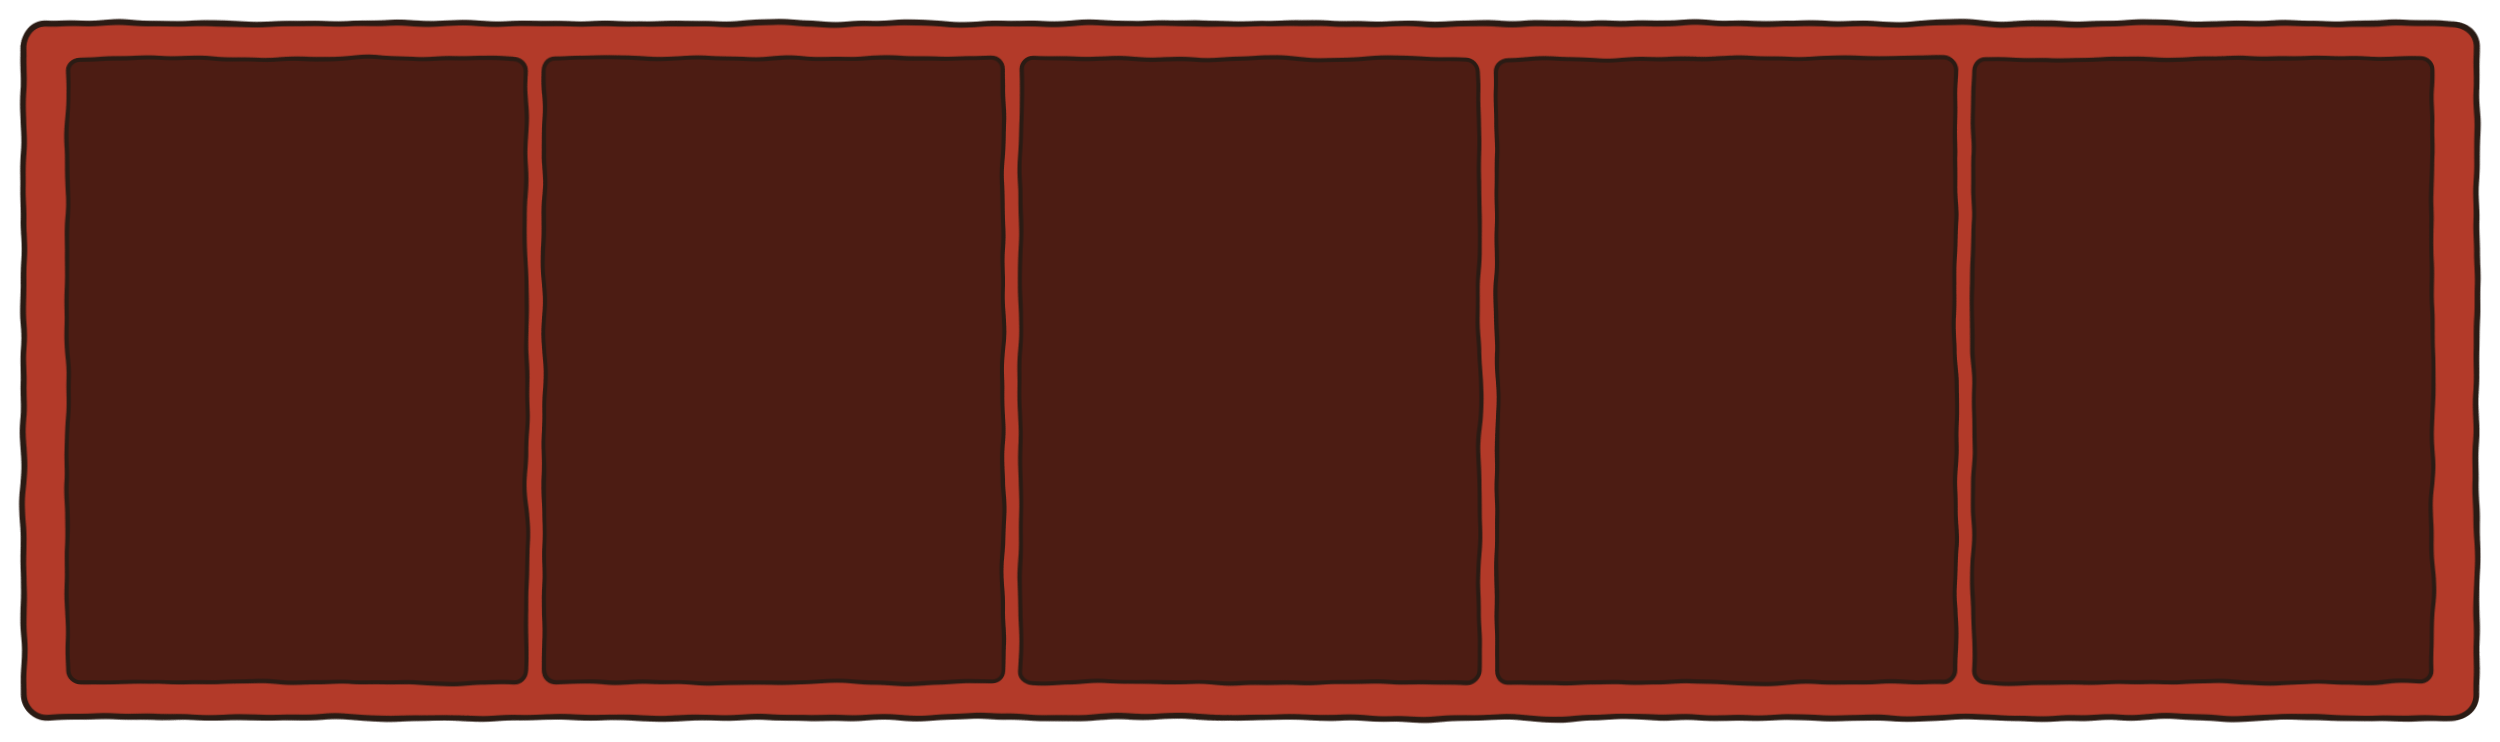
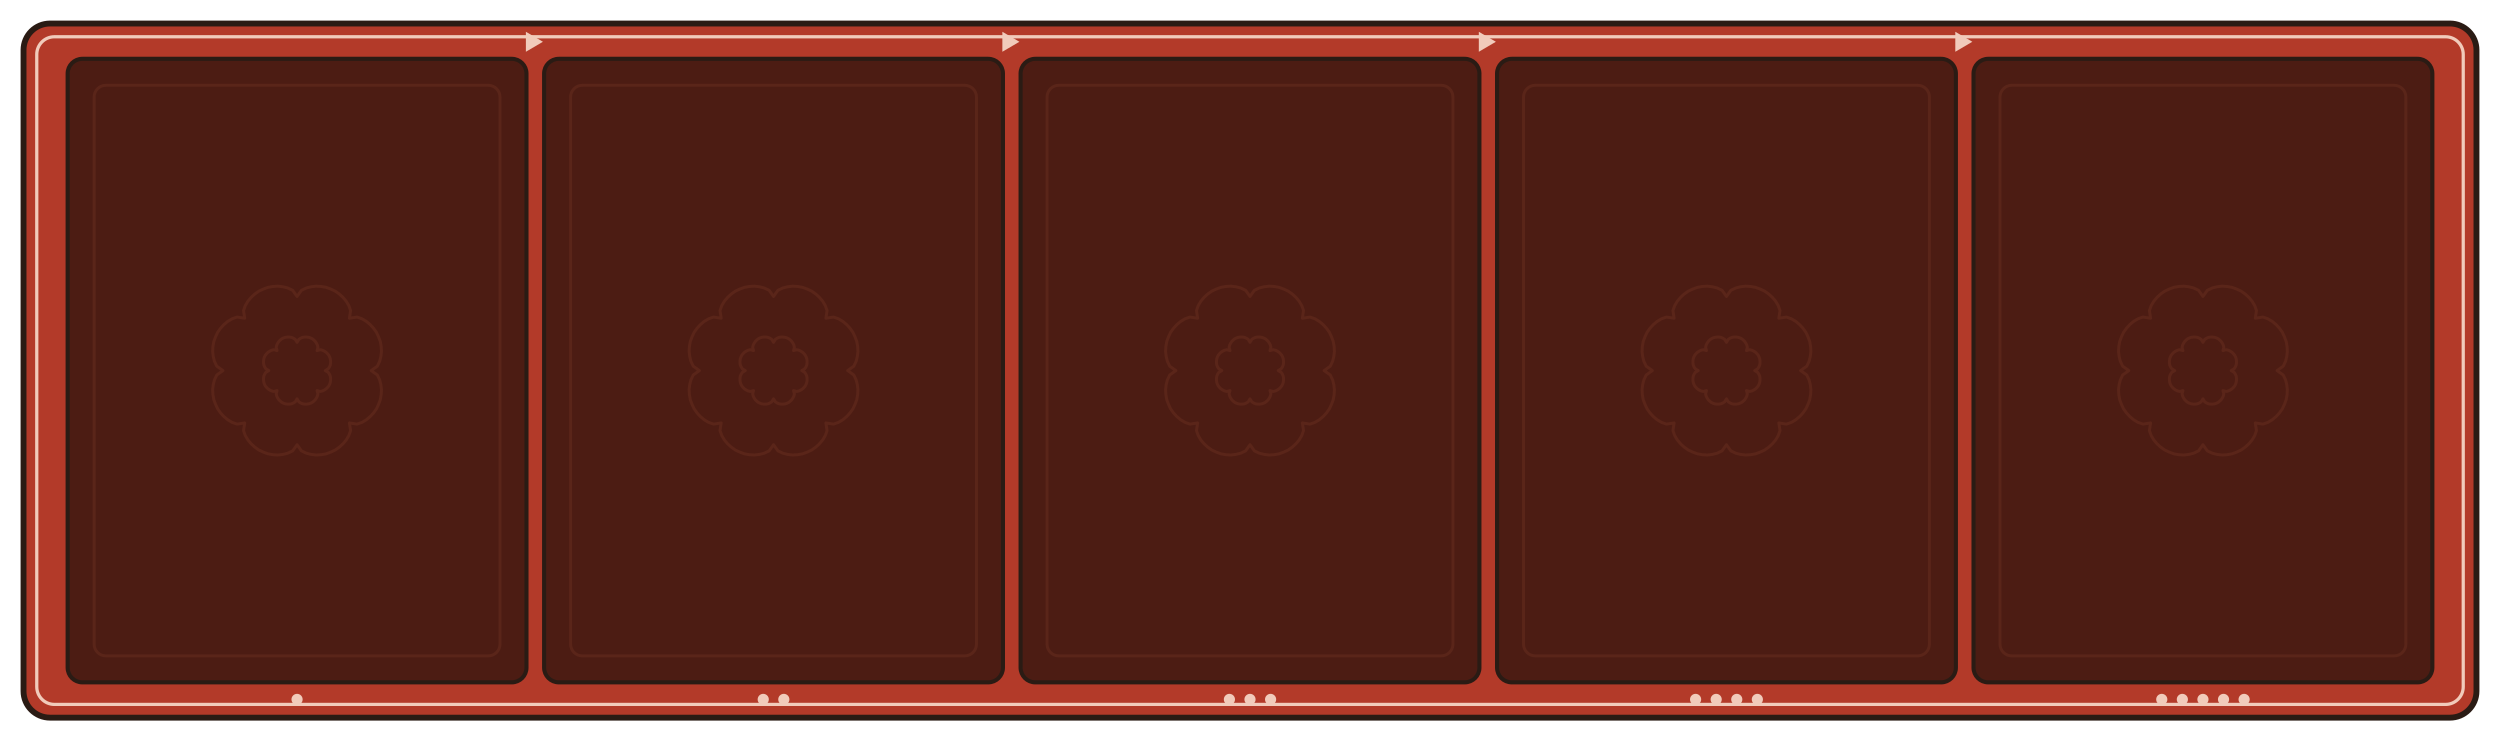
<svg xmlns="http://www.w3.org/2000/svg" width="850" height="252" viewBox="-8 -8 850 252">
-   <defs>
-     <filter id="el" x="-5%" y="-5%" width="110%" height="110%">
-       <feTurbulence type="fractalNoise" baseFrequency="0.045" numOctaves="2" seed="7" result="n" />
-       <feDisplacementMap in="SourceGraphic" in2="n" scale="2.2" xChannelSelector="R" yChannelSelector="G" />
-     </filter>
-   </defs>
-   <g filter="url(#el)">
-     <rect x="0.0" y="0.0" width="834.0" height="236.0" rx="8" fill="#b33a29" stroke="#2a1b14" stroke-width="2.0" />
-     <rect x="15.0" y="12.0" width="156.0" height="212.0" rx="4" fill="#4c1c13" stroke="#2a1b14" stroke-width="1.4" />
-     <rect x="177.0" y="12.0" width="156.0" height="212.0" rx="4" fill="#4c1c13" stroke="#2a1b14" stroke-width="1.4" />
-     <rect x="339.0" y="12.0" width="156.0" height="212.0" rx="4" fill="#4c1c13" stroke="#2a1b14" stroke-width="1.4" />
-     <rect x="501.0" y="12.0" width="156.0" height="212.0" rx="4" fill="#4c1c13" stroke="#2a1b14" stroke-width="1.4" />
-     <rect x="663.0" y="12.0" width="156.0" height="212.0" rx="4" fill="#4c1c13" stroke="#2a1b14" stroke-width="1.4" />
-   </g>
+   <rect x="0.0" y="0.0" width="834.0" height="236.0" rx="9.0" fill="#b33a29" />
+   <rect x="0.0" y="0.0" width="834.0" height="236.0" rx="9.0" fill="none" stroke="#2a1b14" stroke-width="2.00" stroke-linejoin="round" stroke-linecap="round" />
+   <rect x="4.5" y="4.5" width="825.0" height="227.0" rx="6.0" fill="none" stroke="#f1cbbb" stroke-width="1.10" stroke-linejoin="round" stroke-linecap="round" />
+   <rect x="15.0" y="12.0" width="156.0" height="212.0" rx="5.0" fill="#4c1c13" />
+   <rect x="15.0" y="12.0" width="156.0" height="212.0" rx="5.0" fill="none" stroke="#2a1b14" stroke-width="1.40" stroke-linejoin="round" stroke-linecap="round" />
+   <rect x="24.0" y="21.0" width="138.0" height="194.0" rx="4.0" fill="none" stroke="#5a2519" stroke-width="1.00" stroke-linejoin="round" stroke-linecap="round" />
+   <path d="M118.2,118.0 L120.3,119.5 L121.1,121.2 L121.5,122.8 L121.7,124.5 L121.6,126.2 L121.3,127.9 L120.7,129.5 L120.0,131.0 L119.0,132.4 L117.9,133.6 L116.6,134.7 L115.1,135.6 L113.4,136.2 L110.8,135.8 L111.2,138.4 L110.6,140.1 L109.7,141.6 L108.6,142.9 L107.4,144.0 L106.0,145.0 L104.5,145.7 L102.9,146.3 L101.2,146.6 L99.5,146.7 L97.8,146.5 L96.2,146.1 L94.5,145.3 L93.0,143.2 L91.5,145.3 L89.8,146.1 L88.2,146.5 L86.5,146.7 L84.8,146.6 L83.1,146.3 L81.5,145.7 L80.0,145.0 L78.6,144.0 L77.4,142.9 L76.3,141.6 L75.4,140.1 L74.8,138.4 L75.2,135.8 L72.6,136.2 L70.9,135.6 L69.4,134.7 L68.1,133.6 L67.0,132.4 L66.0,131.0 L65.3,129.5 L64.7,127.9 L64.4,126.2 L64.3,124.5 L64.5,122.8 L64.9,121.2 L65.7,119.5 L67.8,118.0 L65.7,116.5 L64.9,114.8 L64.5,113.2 L64.3,111.5 L64.4,109.8 L64.7,108.1 L65.3,106.5 L66.0,105.0 L67.0,103.6 L68.1,102.4 L69.4,101.3 L70.9,100.4 L72.6,99.8 L75.2,100.2 L74.8,97.6 L75.4,95.9 L76.3,94.4 L77.4,93.1 L78.6,92.0 L80.0,91.0 L81.5,90.3 L83.1,89.7 L84.8,89.4 L86.5,89.3 L88.2,89.5 L89.8,89.9 L91.5,90.7 L93.0,92.8 L94.5,90.7 L96.2,89.9 L97.8,89.5 L99.5,89.3 L101.2,89.4 L102.9,89.7 L104.5,90.3 L106.0,91.0 L107.4,92.0 L108.6,93.1 L109.7,94.4 L110.6,95.9 L111.2,97.6 L110.8,100.2 L113.4,99.8 L115.1,100.4 L116.6,101.3 L117.9,102.4 L119.0,103.6 L120.0,105.0 L120.7,106.5 L121.3,108.1 L121.6,109.8 L121.7,111.5 L121.5,113.2 L121.1,114.8 L120.3,116.5Z" fill="none" stroke="#5a2519" stroke-width="1.00" stroke-linejoin="round" stroke-linecap="round" />
+   <path d="M102.6,118.0 L103.6,118.6 L104.0,119.2 L104.3,119.9 L104.4,120.6 L104.4,121.3 L104.3,122.0 L104.1,122.6 L103.8,123.2 L103.4,123.7 L102.9,124.2 L102.3,124.6 L101.7,124.9 L100.9,125.1 L99.8,124.8 L100.1,125.9 L99.9,126.7 L99.6,127.3 L99.2,127.9 L98.7,128.4 L98.2,128.8 L97.6,129.1 L97.0,129.3 L96.3,129.4 L95.6,129.4 L94.9,129.3 L94.2,129.0 L93.6,128.6 L93.0,127.6 L92.4,128.6 L91.8,129.0 L91.1,129.3 L90.4,129.4 L89.7,129.4 L89.0,129.3 L88.4,129.1 L87.8,128.8 L87.3,128.4 L86.8,127.9 L86.4,127.3 L86.1,126.7 L85.9,125.9 L86.2,124.8 L85.1,125.1 L84.3,124.9 L83.7,124.6 L83.1,124.2 L82.6,123.7 L82.2,123.2 L81.9,122.6 L81.7,122.0 L81.6,121.3 L81.6,120.6 L81.7,119.9 L82.0,119.2 L82.4,118.6 L83.4,118.0 L82.4,117.4 L82.0,116.8 L81.7,116.1 L81.6,115.4 L81.6,114.7 L81.7,114.0 L81.9,113.4 L82.2,112.8 L82.6,112.3 L83.1,111.8 L83.7,111.4 L84.3,111.1 L85.1,110.9 L86.2,111.2 L85.9,110.1 L86.1,109.3 L86.4,108.7 L86.8,108.1 L87.3,107.6 L87.8,107.2 L88.4,106.9 L89.0,106.7 L89.7,106.6 L90.4,106.6 L91.1,106.7 L91.8,107.0 L92.4,107.4 L93.0,108.4 L93.6,107.4 L94.2,107.0 L94.9,106.7 L95.6,106.6 L96.3,106.6 L97.0,106.7 L97.6,106.9 L98.2,107.2 L98.7,107.6 L99.2,108.1 L99.6,108.7 L99.9,109.3 L100.1,110.1 L99.8,111.2 L100.9,110.9 L101.7,111.1 L102.3,111.4 L102.9,111.8 L103.4,112.3 L103.8,112.8 L104.1,113.4 L104.3,114.0 L104.4,114.7 L104.4,115.4 L104.3,116.1 L104.0,116.8 L103.6,117.4Z" fill="none" stroke="#5a2519" stroke-width="1.00" stroke-linejoin="round" stroke-linecap="round" />
+   <circle cx="93.0" cy="229.8" r="1.9" fill="#f1cbbb" />
+   <rect x="177.0" y="12.0" width="156.0" height="212.0" rx="5.0" fill="#4c1c13" />
+   <rect x="177.0" y="12.0" width="156.0" height="212.0" rx="5.0" fill="none" stroke="#2a1b14" stroke-width="1.40" stroke-linejoin="round" stroke-linecap="round" />
+   <rect x="186.0" y="21.0" width="138.0" height="194.0" rx="4.0" fill="none" stroke="#5a2519" stroke-width="1.00" stroke-linejoin="round" stroke-linecap="round" />
+   <path d="M280.2,118.0 L282.3,119.5 L283.1,121.2 L283.5,122.8 L283.7,124.5 L283.6,126.2 L283.3,127.9 L282.7,129.5 L282.0,131.0 L281.0,132.4 L279.9,133.6 L278.6,134.7 L277.1,135.6 L275.4,136.2 L272.8,135.8 L273.2,138.4 L272.6,140.1 L271.7,141.6 L270.6,142.9 L269.4,144.0 L268.0,145.0 L266.5,145.7 L264.9,146.3 L263.2,146.6 L261.5,146.7 L259.8,146.5 L258.2,146.1 L256.5,145.3 L255.0,143.2 L253.5,145.3 L251.8,146.1 L250.2,146.5 L248.5,146.7 L246.8,146.6 L245.1,146.3 L243.5,145.7 L242.0,145.0 L240.6,144.0 L239.4,142.9 L238.3,141.6 L237.4,140.1 L236.8,138.4 L237.2,135.8 L234.6,136.2 L232.9,135.6 L231.4,134.7 L230.1,133.6 L229.0,132.4 L228.0,131.0 L227.3,129.5 L226.7,127.9 L226.4,126.2 L226.3,124.5 L226.5,122.8 L226.9,121.2 L227.7,119.5 L229.8,118.0 L227.7,116.5 L226.9,114.8 L226.5,113.2 L226.3,111.5 L226.4,109.8 L226.7,108.1 L227.3,106.5 L228.0,105.0 L229.0,103.6 L230.1,102.4 L231.4,101.3 L232.9,100.4 L234.6,99.8 L237.2,100.2 L236.8,97.6 L237.4,95.9 L238.3,94.4 L239.4,93.1 L240.6,92.0 L242.0,91.0 L243.5,90.3 L245.1,89.7 L246.8,89.4 L248.5,89.3 L250.2,89.5 L251.8,89.9 L253.5,90.7 L255.0,92.8 L256.5,90.7 L258.2,89.9 L259.8,89.5 L261.5,89.3 L263.2,89.4 L264.9,89.7 L266.5,90.3 L268.0,91.0 L269.4,92.0 L270.6,93.1 L271.7,94.4 L272.6,95.9 L273.2,97.6 L272.8,100.2 L275.4,99.8 L277.1,100.4 L278.6,101.3 L279.9,102.4 L281.0,103.6 L282.0,105.0 L282.7,106.5 L283.3,108.1 L283.6,109.8 L283.7,111.5 L283.5,113.2 L283.1,114.8 L282.3,116.5Z" fill="none" stroke="#5a2519" stroke-width="1.00" stroke-linejoin="round" stroke-linecap="round" />
+   <path d="M264.6,118.0 L265.6,118.6 L266.0,119.2 L266.3,119.9 L266.4,120.6 L266.4,121.3 L266.3,122.0 L266.1,122.6 L265.8,123.2 L265.4,123.7 L264.9,124.2 L264.3,124.6 L263.7,124.9 L262.9,125.1 L261.8,124.8 L262.1,125.9 L261.9,126.7 L261.6,127.3 L261.2,127.9 L260.7,128.4 L260.2,128.8 L259.6,129.1 L259.0,129.3 L258.3,129.4 L257.6,129.4 L256.9,129.3 L256.2,129.0 L255.6,128.6 L255.0,127.6 L254.4,128.6 L253.8,129.0 L253.1,129.3 L252.4,129.4 L251.7,129.4 L251.0,129.3 L250.4,129.1 L249.8,128.8 L249.3,128.4 L248.8,127.9 L248.4,127.3 L248.1,126.7 L247.9,125.9 L248.2,124.8 L247.1,125.1 L246.3,124.9 L245.7,124.6 L245.1,124.2 L244.6,123.7 L244.2,123.2 L243.9,122.6 L243.7,122.0 L243.6,121.3 L243.6,120.6 L243.7,119.9 L244.0,119.2 L244.4,118.6 L245.4,118.0 L244.4,117.4 L244.0,116.8 L243.7,116.1 L243.6,115.4 L243.6,114.7 L243.7,114.0 L243.9,113.4 L244.2,112.8 L244.6,112.3 L245.1,111.8 L245.7,111.4 L246.3,111.1 L247.1,110.9 L248.2,111.2 L247.9,110.1 L248.1,109.3 L248.4,108.7 L248.8,108.1 L249.3,107.6 L249.8,107.2 L250.4,106.9 L251.0,106.7 L251.7,106.6 L252.4,106.6 L253.1,106.7 L253.8,107.0 L254.4,107.4 L255.0,108.4 L255.6,107.4 L256.2,107.0 L256.9,106.7 L257.6,106.6 L258.3,106.6 L259.0,106.7 L259.6,106.9 L260.2,107.2 L260.7,107.6 L261.2,108.1 L261.6,108.7 L261.9,109.3 L262.1,110.1 L261.8,111.2 L262.9,110.9 L263.7,111.1 L264.3,111.4 L264.9,111.8 L265.4,112.3 L265.8,112.8 L266.1,113.4 L266.3,114.0 L266.4,114.7 L266.4,115.4 L266.3,116.1 L266.0,116.8 L265.6,117.4Z" fill="none" stroke="#5a2519" stroke-width="1.00" stroke-linejoin="round" stroke-linecap="round" />
+   <circle cx="251.5" cy="229.8" r="1.9" fill="#f1cbbb" />
+   <circle cx="258.5" cy="229.8" r="1.9" fill="#f1cbbb" />
+   <path d="M170.8,2.8 L176.6,6.2 L170.8,9.6Z" fill="#f1cbbb" />
+   <rect x="339.0" y="12.0" width="156.0" height="212.0" rx="5.0" fill="#4c1c13" />
+   <rect x="339.0" y="12.0" width="156.0" height="212.0" rx="5.0" fill="none" stroke="#2a1b14" stroke-width="1.40" stroke-linejoin="round" stroke-linecap="round" />
+   <rect x="348.0" y="21.0" width="138.0" height="194.0" rx="4.0" fill="none" stroke="#5a2519" stroke-width="1.00" stroke-linejoin="round" stroke-linecap="round" />
+   <path d="M442.2,118.0 L444.3,119.5 L445.1,121.2 L445.5,122.8 L445.7,124.5 L445.6,126.2 L445.3,127.9 L444.7,129.5 L444.0,131.0 L443.0,132.4 L441.9,133.6 L440.6,134.7 L439.1,135.6 L437.4,136.2 L434.8,135.8 L435.2,138.4 L434.6,140.1 L433.7,141.6 L432.6,142.9 L431.4,144.0 L430.0,145.0 L428.5,145.7 L426.9,146.3 L425.2,146.6 L423.5,146.7 L421.8,146.5 L420.2,146.1 L418.5,145.3 L417.0,143.2 L415.5,145.3 L413.8,146.1 L412.2,146.5 L410.5,146.7 L408.8,146.6 L407.1,146.3 L405.5,145.7 L404.0,145.0 L402.6,144.0 L401.4,142.9 L400.3,141.6 L399.4,140.1 L398.8,138.4 L399.2,135.8 L396.6,136.2 L394.9,135.6 L393.4,134.7 L392.1,133.6 L391.0,132.4 L390.0,131.0 L389.3,129.5 L388.7,127.9 L388.4,126.2 L388.3,124.5 L388.5,122.8 L388.9,121.2 L389.7,119.5 L391.8,118.0 L389.7,116.5 L388.9,114.8 L388.5,113.2 L388.3,111.5 L388.4,109.8 L388.7,108.1 L389.3,106.5 L390.0,105.0 L391.0,103.6 L392.1,102.4 L393.4,101.3 L394.9,100.4 L396.6,99.8 L399.2,100.2 L398.8,97.6 L399.4,95.9 L400.3,94.4 L401.4,93.1 L402.6,92.0 L404.0,91.0 L405.5,90.3 L407.1,89.7 L408.8,89.4 L410.5,89.3 L412.2,89.5 L413.8,89.9 L415.5,90.7 L417.0,92.8 L418.5,90.7 L420.2,89.9 L421.8,89.5 L423.5,89.3 L425.2,89.4 L426.9,89.7 L428.5,90.3 L430.0,91.0 L431.4,92.0 L432.6,93.1 L433.7,94.4 L434.6,95.9 L435.2,97.6 L434.8,100.2 L437.4,99.8 L439.1,100.4 L440.6,101.3 L441.9,102.4 L443.0,103.6 L444.0,105.0 L444.7,106.5 L445.3,108.1 L445.6,109.8 L445.7,111.5 L445.5,113.2 L445.1,114.8 L444.3,116.5Z" fill="none" stroke="#5a2519" stroke-width="1.00" stroke-linejoin="round" stroke-linecap="round" />
+   <path d="M426.6,118.0 L427.6,118.6 L428.0,119.2 L428.3,119.9 L428.4,120.6 L428.4,121.3 L428.3,122.0 L428.1,122.6 L427.8,123.2 L427.4,123.7 L426.9,124.2 L426.3,124.6 L425.7,124.9 L424.9,125.1 L423.8,124.8 L424.1,125.9 L423.9,126.7 L423.6,127.3 L423.2,127.9 L422.7,128.4 L422.2,128.8 L421.6,129.1 L421.0,129.3 L420.3,129.4 L419.6,129.4 L418.9,129.3 L418.2,129.0 L417.6,128.6 L417.0,127.6 L416.4,128.6 L415.8,129.0 L415.1,129.3 L414.4,129.4 L413.7,129.4 L413.0,129.3 L412.4,129.1 L411.8,128.8 L411.3,128.4 L410.8,127.9 L410.4,127.3 L410.1,126.7 L409.9,125.9 L410.2,124.8 L409.1,125.1 L408.3,124.9 L407.7,124.6 L407.1,124.2 L406.6,123.7 L406.2,123.2 L405.9,122.6 L405.7,122.0 L405.6,121.3 L405.6,120.6 L405.7,119.9 L406.0,119.2 L406.4,118.6 L407.4,118.0 L406.4,117.4 L406.0,116.8 L405.7,116.1 L405.6,115.4 L405.6,114.7 L405.7,114.0 L405.9,113.4 L406.2,112.8 L406.6,112.3 L407.1,111.8 L407.7,111.4 L408.3,111.1 L409.1,110.9 L410.2,111.2 L409.9,110.1 L410.1,109.3 L410.4,108.7 L410.8,108.1 L411.3,107.6 L411.8,107.2 L412.4,106.9 L413.0,106.7 L413.7,106.6 L414.4,106.6 L415.1,106.7 L415.8,107.0 L416.4,107.4 L417.0,108.4 L417.6,107.4 L418.2,107.0 L418.9,106.7 L419.6,106.6 L420.3,106.6 L421.0,106.7 L421.6,106.9 L422.2,107.2 L422.7,107.6 L423.2,108.1 L423.6,108.7 L423.9,109.3 L424.1,110.1 L423.8,111.2 L424.9,110.9 L425.7,111.1 L426.3,111.4 L426.9,111.8 L427.4,112.3 L427.8,112.8 L428.1,113.4 L428.3,114.0 L428.4,114.7 L428.4,115.4 L428.3,116.1 L428.0,116.8 L427.6,117.4Z" fill="none" stroke="#5a2519" stroke-width="1.00" stroke-linejoin="round" stroke-linecap="round" />
+   <circle cx="410.0" cy="229.8" r="1.9" fill="#f1cbbb" />
+   <circle cx="417.0" cy="229.8" r="1.9" fill="#f1cbbb" />
+   <circle cx="424.0" cy="229.8" r="1.9" fill="#f1cbbb" />
+   <path d="M332.8,2.8 L338.6,6.2 L332.8,9.6Z" fill="#f1cbbb" />
+   <rect x="501.0" y="12.0" width="156.0" height="212.0" rx="5.0" fill="#4c1c13" />
+   <rect x="501.0" y="12.0" width="156.0" height="212.0" rx="5.0" fill="none" stroke="#2a1b14" stroke-width="1.40" stroke-linejoin="round" stroke-linecap="round" />
+   <rect x="510.0" y="21.0" width="138.0" height="194.0" rx="4.0" fill="none" stroke="#5a2519" stroke-width="1.00" stroke-linejoin="round" stroke-linecap="round" />
+   <path d="M604.2,118.0 L606.3,119.5 L607.1,121.2 L607.5,122.8 L607.7,124.5 L607.6,126.2 L607.3,127.9 L606.7,129.5 L606.0,131.0 L605.0,132.4 L603.9,133.6 L602.6,134.7 L601.1,135.6 L599.4,136.2 L596.8,135.8 L597.2,138.4 L596.6,140.1 L595.7,141.6 L594.6,142.9 L593.4,144.0 L592.0,145.0 L590.5,145.7 L588.9,146.3 L587.2,146.6 L585.5,146.7 L583.8,146.5 L582.2,146.1 L580.5,145.3 L579.0,143.2 L577.5,145.3 L575.8,146.1 L574.2,146.5 L572.5,146.7 L570.8,146.6 L569.1,146.3 L567.5,145.7 L566.0,145.0 L564.6,144.0 L563.4,142.9 L562.3,141.6 L561.4,140.1 L560.8,138.4 L561.2,135.8 L558.6,136.2 L556.9,135.6 L555.4,134.7 L554.1,133.6 L553.0,132.4 L552.0,131.0 L551.3,129.5 L550.7,127.9 L550.4,126.2 L550.3,124.5 L550.5,122.8 L550.9,121.2 L551.7,119.5 L553.8,118.0 L551.7,116.5 L550.9,114.8 L550.5,113.2 L550.3,111.5 L550.4,109.8 L550.7,108.1 L551.3,106.5 L552.0,105.0 L553.0,103.6 L554.1,102.4 L555.4,101.3 L556.9,100.4 L558.6,99.8 L561.2,100.2 L560.8,97.6 L561.4,95.9 L562.3,94.4 L563.4,93.1 L564.6,92.0 L566.0,91.0 L567.5,90.3 L569.1,89.7 L570.8,89.4 L572.5,89.3 L574.2,89.5 L575.8,89.9 L577.5,90.7 L579.0,92.8 L580.5,90.7 L582.2,89.9 L583.8,89.5 L585.5,89.3 L587.2,89.4 L588.9,89.7 L590.5,90.3 L592.0,91.0 L593.4,92.0 L594.6,93.1 L595.7,94.4 L596.6,95.9 L597.2,97.6 L596.8,100.2 L599.4,99.8 L601.1,100.4 L602.6,101.3 L603.9,102.4 L605.0,103.6 L606.0,105.0 L606.7,106.5 L607.3,108.1 L607.6,109.8 L607.7,111.5 L607.5,113.2 L607.1,114.8 L606.3,116.5Z" fill="none" stroke="#5a2519" stroke-width="1.00" stroke-linejoin="round" stroke-linecap="round" />
+   <path d="M588.6,118.0 L589.6,118.6 L590.0,119.2 L590.3,119.9 L590.4,120.6 L590.4,121.3 L590.3,122.0 L590.1,122.6 L589.8,123.2 L589.4,123.7 L588.9,124.2 L588.3,124.6 L587.7,124.9 L586.9,125.1 L585.8,124.8 L586.1,125.9 L585.9,126.7 L585.6,127.3 L585.2,127.9 L584.7,128.4 L584.2,128.8 L583.6,129.1 L583.0,129.3 L582.3,129.4 L581.6,129.4 L580.9,129.3 L580.2,129.0 L579.6,128.6 L579.0,127.6 L578.4,128.6 L577.8,129.0 L577.1,129.3 L576.4,129.4 L575.7,129.4 L575.0,129.3 L574.4,129.1 L573.8,128.8 L573.3,128.4 L572.8,127.9 L572.4,127.3 L572.1,126.7 L571.9,125.9 L572.2,124.8 L571.1,125.1 L570.3,124.9 L569.7,124.6 L569.1,124.2 L568.6,123.7 L568.2,123.2 L567.9,122.6 L567.7,122.0 L567.6,121.3 L567.6,120.6 L567.7,119.9 L568.0,119.2 L568.4,118.6 L569.4,118.0 L568.4,117.4 L568.0,116.8 L567.7,116.1 L567.6,115.4 L567.6,114.7 L567.7,114.0 L567.9,113.4 L568.2,112.8 L568.6,112.3 L569.1,111.8 L569.7,111.4 L570.3,111.1 L571.1,110.9 L572.2,111.2 L571.9,110.1 L572.1,109.3 L572.4,108.7 L572.8,108.1 L573.3,107.6 L573.8,107.2 L574.4,106.9 L575.0,106.7 L575.7,106.6 L576.4,106.6 L577.1,106.7 L577.8,107.0 L578.4,107.4 L579.0,108.4 L579.6,107.4 L580.2,107.0 L580.9,106.7 L581.6,106.6 L582.3,106.6 L583.0,106.7 L583.6,106.9 L584.2,107.2 L584.7,107.6 L585.2,108.1 L585.6,108.7 L585.9,109.3 L586.1,110.1 L585.8,111.2 L586.9,110.9 L587.7,111.1 L588.3,111.4 L588.9,111.8 L589.4,112.3 L589.8,112.8 L590.1,113.4 L590.3,114.0 L590.4,114.7 L590.4,115.4 L590.3,116.1 L590.0,116.8 L589.6,117.4Z" fill="none" stroke="#5a2519" stroke-width="1.00" stroke-linejoin="round" stroke-linecap="round" />
+   <circle cx="568.5" cy="229.8" r="1.9" fill="#f1cbbb" />
+   <circle cx="575.5" cy="229.8" r="1.9" fill="#f1cbbb" />
+   <circle cx="582.5" cy="229.8" r="1.9" fill="#f1cbbb" />
+   <circle cx="589.5" cy="229.8" r="1.9" fill="#f1cbbb" />
+   <path d="M494.8,2.8 L500.6,6.2 L494.8,9.6Z" fill="#f1cbbb" />
+   <rect x="663.0" y="12.0" width="156.0" height="212.0" rx="5.0" fill="#4c1c13" />
+   <rect x="663.0" y="12.0" width="156.0" height="212.0" rx="5.0" fill="none" stroke="#2a1b14" stroke-width="1.40" stroke-linejoin="round" stroke-linecap="round" />
+   <rect x="672.0" y="21.0" width="138.0" height="194.0" rx="4.0" fill="none" stroke="#5a2519" stroke-width="1.00" stroke-linejoin="round" stroke-linecap="round" />
+   <path d="M766.2,118.0 L768.3,119.5 L769.1,121.2 L769.5,122.8 L769.7,124.5 L769.6,126.2 L769.3,127.9 L768.7,129.5 L768.0,131.0 L767.0,132.4 L765.9,133.6 L764.6,134.7 L763.1,135.6 L761.4,136.2 L758.8,135.8 L759.2,138.4 L758.6,140.1 L757.7,141.6 L756.6,142.9 L755.4,144.0 L754.0,145.0 L752.5,145.7 L750.9,146.3 L749.2,146.6 L747.5,146.7 L745.8,146.5 L744.2,146.1 L742.5,145.3 L741.0,143.2 L739.5,145.3 L737.8,146.1 L736.2,146.5 L734.5,146.7 L732.8,146.6 L731.1,146.3 L729.5,145.7 L728.0,145.0 L726.6,144.0 L725.4,142.9 L724.3,141.6 L723.4,140.1 L722.8,138.4 L723.2,135.8 L720.6,136.2 L718.9,135.6 L717.4,134.7 L716.1,133.6 L715.0,132.4 L714.0,131.0 L713.3,129.5 L712.7,127.9 L712.4,126.2 L712.3,124.5 L712.5,122.8 L712.9,121.2 L713.7,119.5 L715.8,118.0 L713.7,116.5 L712.9,114.8 L712.5,113.2 L712.3,111.5 L712.4,109.8 L712.7,108.1 L713.3,106.5 L714.0,105.0 L715.0,103.6 L716.1,102.4 L717.4,101.3 L718.9,100.4 L720.6,99.8 L723.2,100.2 L722.8,97.6 L723.4,95.9 L724.3,94.4 L725.4,93.1 L726.6,92.0 L728.0,91.0 L729.5,90.3 L731.1,89.7 L732.8,89.4 L734.5,89.3 L736.2,89.5 L737.8,89.9 L739.5,90.7 L741.0,92.8 L742.5,90.7 L744.2,89.9 L745.8,89.5 L747.5,89.3 L749.2,89.4 L750.9,89.7 L752.5,90.3 L754.0,91.0 L755.4,92.0 L756.6,93.1 L757.7,94.4 L758.6,95.9 L759.2,97.6 L758.8,100.2 L761.4,99.8 L763.1,100.4 L764.6,101.3 L765.9,102.4 L767.0,103.6 L768.0,105.0 L768.7,106.5 L769.3,108.1 L769.6,109.8 L769.7,111.5 L769.5,113.2 L769.1,114.8 L768.3,116.5Z" fill="none" stroke="#5a2519" stroke-width="1.00" stroke-linejoin="round" stroke-linecap="round" />
+   <path d="M750.6,118.0 L751.6,118.6 L752.0,119.2 L752.3,119.9 L752.4,120.6 L752.4,121.3 L752.3,122.0 L752.1,122.6 L751.8,123.2 L751.4,123.7 L750.9,124.2 L750.3,124.6 L749.7,124.9 L748.9,125.1 L747.8,124.8 L748.1,125.9 L747.9,126.7 L747.6,127.3 L747.2,127.9 L746.7,128.4 L746.2,128.8 L745.6,129.1 L745.0,129.3 L744.3,129.4 L743.6,129.4 L742.9,129.3 L742.2,129.0 L741.6,128.6 L741.0,127.6 L740.4,128.6 L739.8,129.0 L739.1,129.3 L738.4,129.4 L737.7,129.4 L737.0,129.3 L736.4,129.1 L735.8,128.8 L735.3,128.4 L734.8,127.9 L734.4,127.3 L734.1,126.7 L733.9,125.9 L734.2,124.8 L733.1,125.1 L732.3,124.9 L731.7,124.6 L731.1,124.2 L730.6,123.7 L730.2,123.2 L729.9,122.6 L729.7,122.0 L729.6,121.3 L729.6,120.6 L729.7,119.9 L730.0,119.2 L730.4,118.6 L731.4,118.0 L730.4,117.4 L730.0,116.8 L729.7,116.1 L729.6,115.4 L729.6,114.7 L729.7,114.0 L729.9,113.4 L730.2,112.8 L730.6,112.3 L731.1,111.8 L731.7,111.4 L732.3,111.1 L733.1,110.9 L734.2,111.2 L733.9,110.1 L734.1,109.3 L734.4,108.7 L734.8,108.1 L735.3,107.6 L735.8,107.2 L736.4,106.9 L737.0,106.7 L737.7,106.6 L738.4,106.6 L739.1,106.7 L739.8,107.0 L740.4,107.4 L741.0,108.4 L741.6,107.4 L742.2,107.0 L742.9,106.7 L743.6,106.6 L744.3,106.6 L745.0,106.7 L745.6,106.9 L746.2,107.2 L746.7,107.6 L747.2,108.1 L747.6,108.7 L747.9,109.3 L748.1,110.1 L747.8,111.2 L748.9,110.9 L749.7,111.1 L750.3,111.4 L750.9,111.8 L751.4,112.3 L751.8,112.8 L752.1,113.4 L752.3,114.0 L752.4,114.7 L752.4,115.4 L752.3,116.1 L752.0,116.8 L751.6,117.4Z" fill="none" stroke="#5a2519" stroke-width="1.00" stroke-linejoin="round" stroke-linecap="round" />
+   <circle cx="727.0" cy="229.8" r="1.9" fill="#f1cbbb" />
+   <circle cx="734.0" cy="229.8" r="1.9" fill="#f1cbbb" />
+   <circle cx="741.0" cy="229.8" r="1.9" fill="#f1cbbb" />
+   <circle cx="748.0" cy="229.8" r="1.9" fill="#f1cbbb" />
+   <circle cx="755.0" cy="229.8" r="1.9" fill="#f1cbbb" />
+   <path d="M656.8,2.8 L662.6,6.2 L656.8,9.6Z" fill="#f1cbbb" />
</svg>
